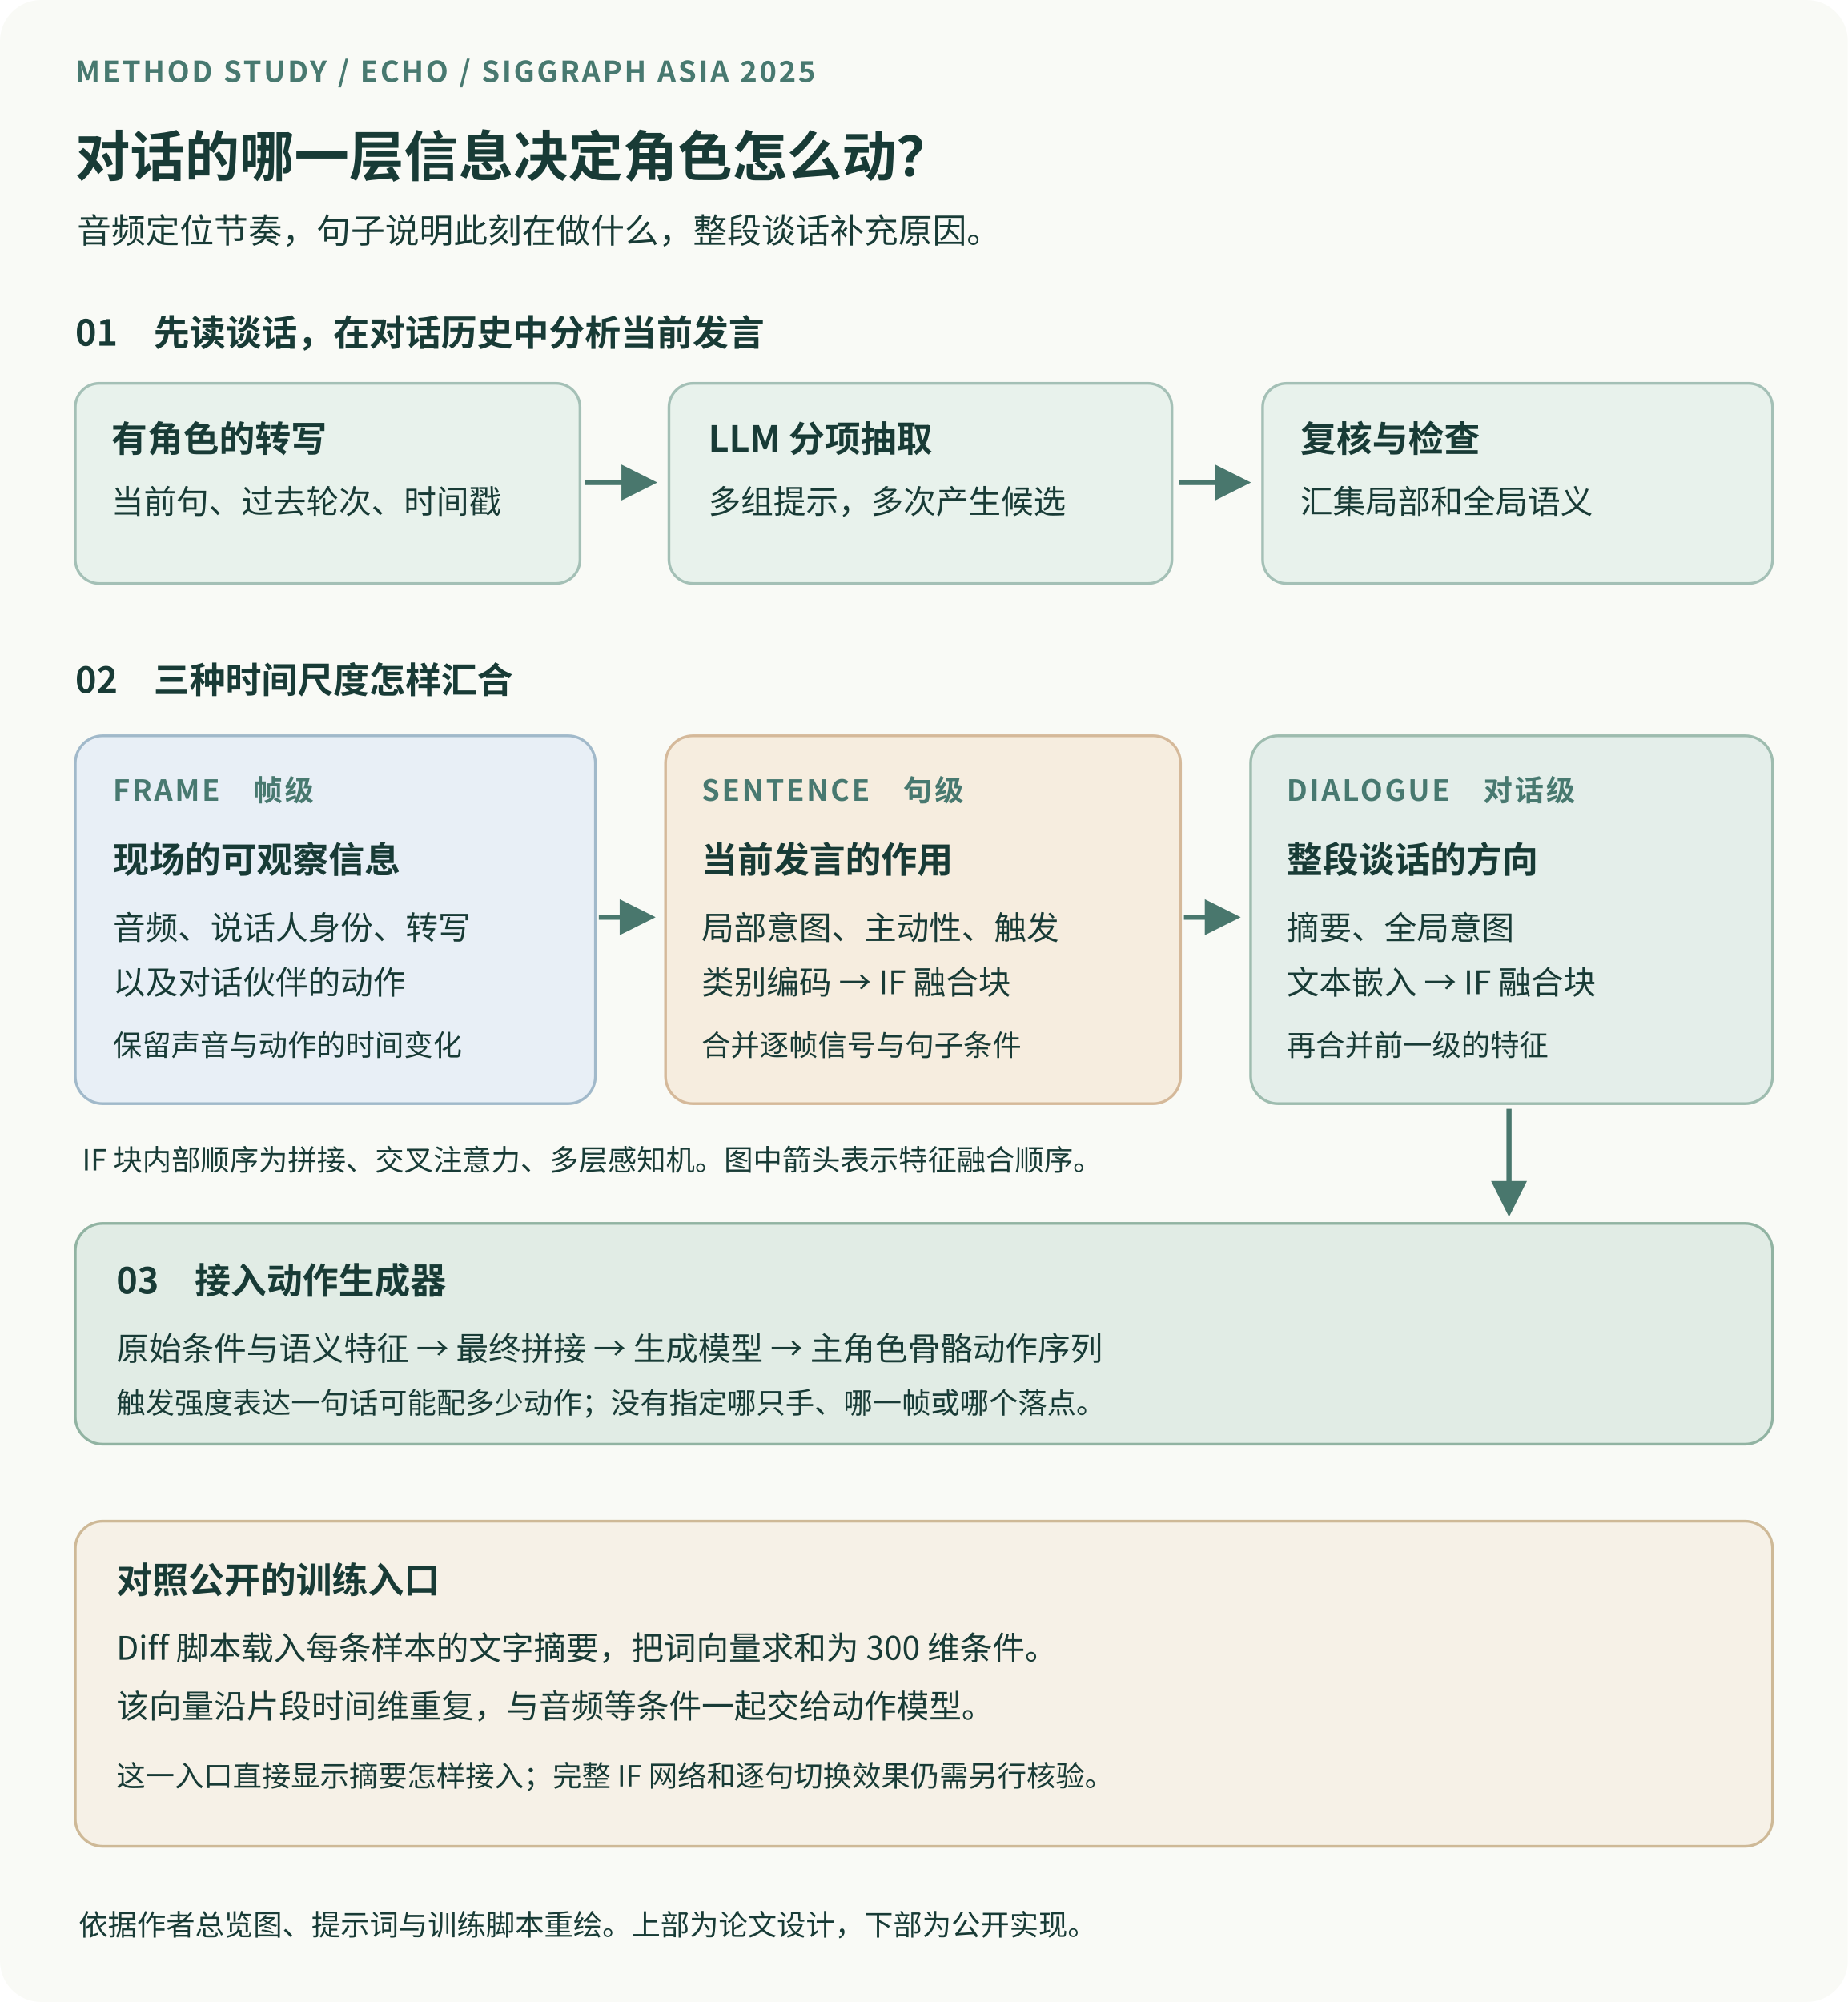
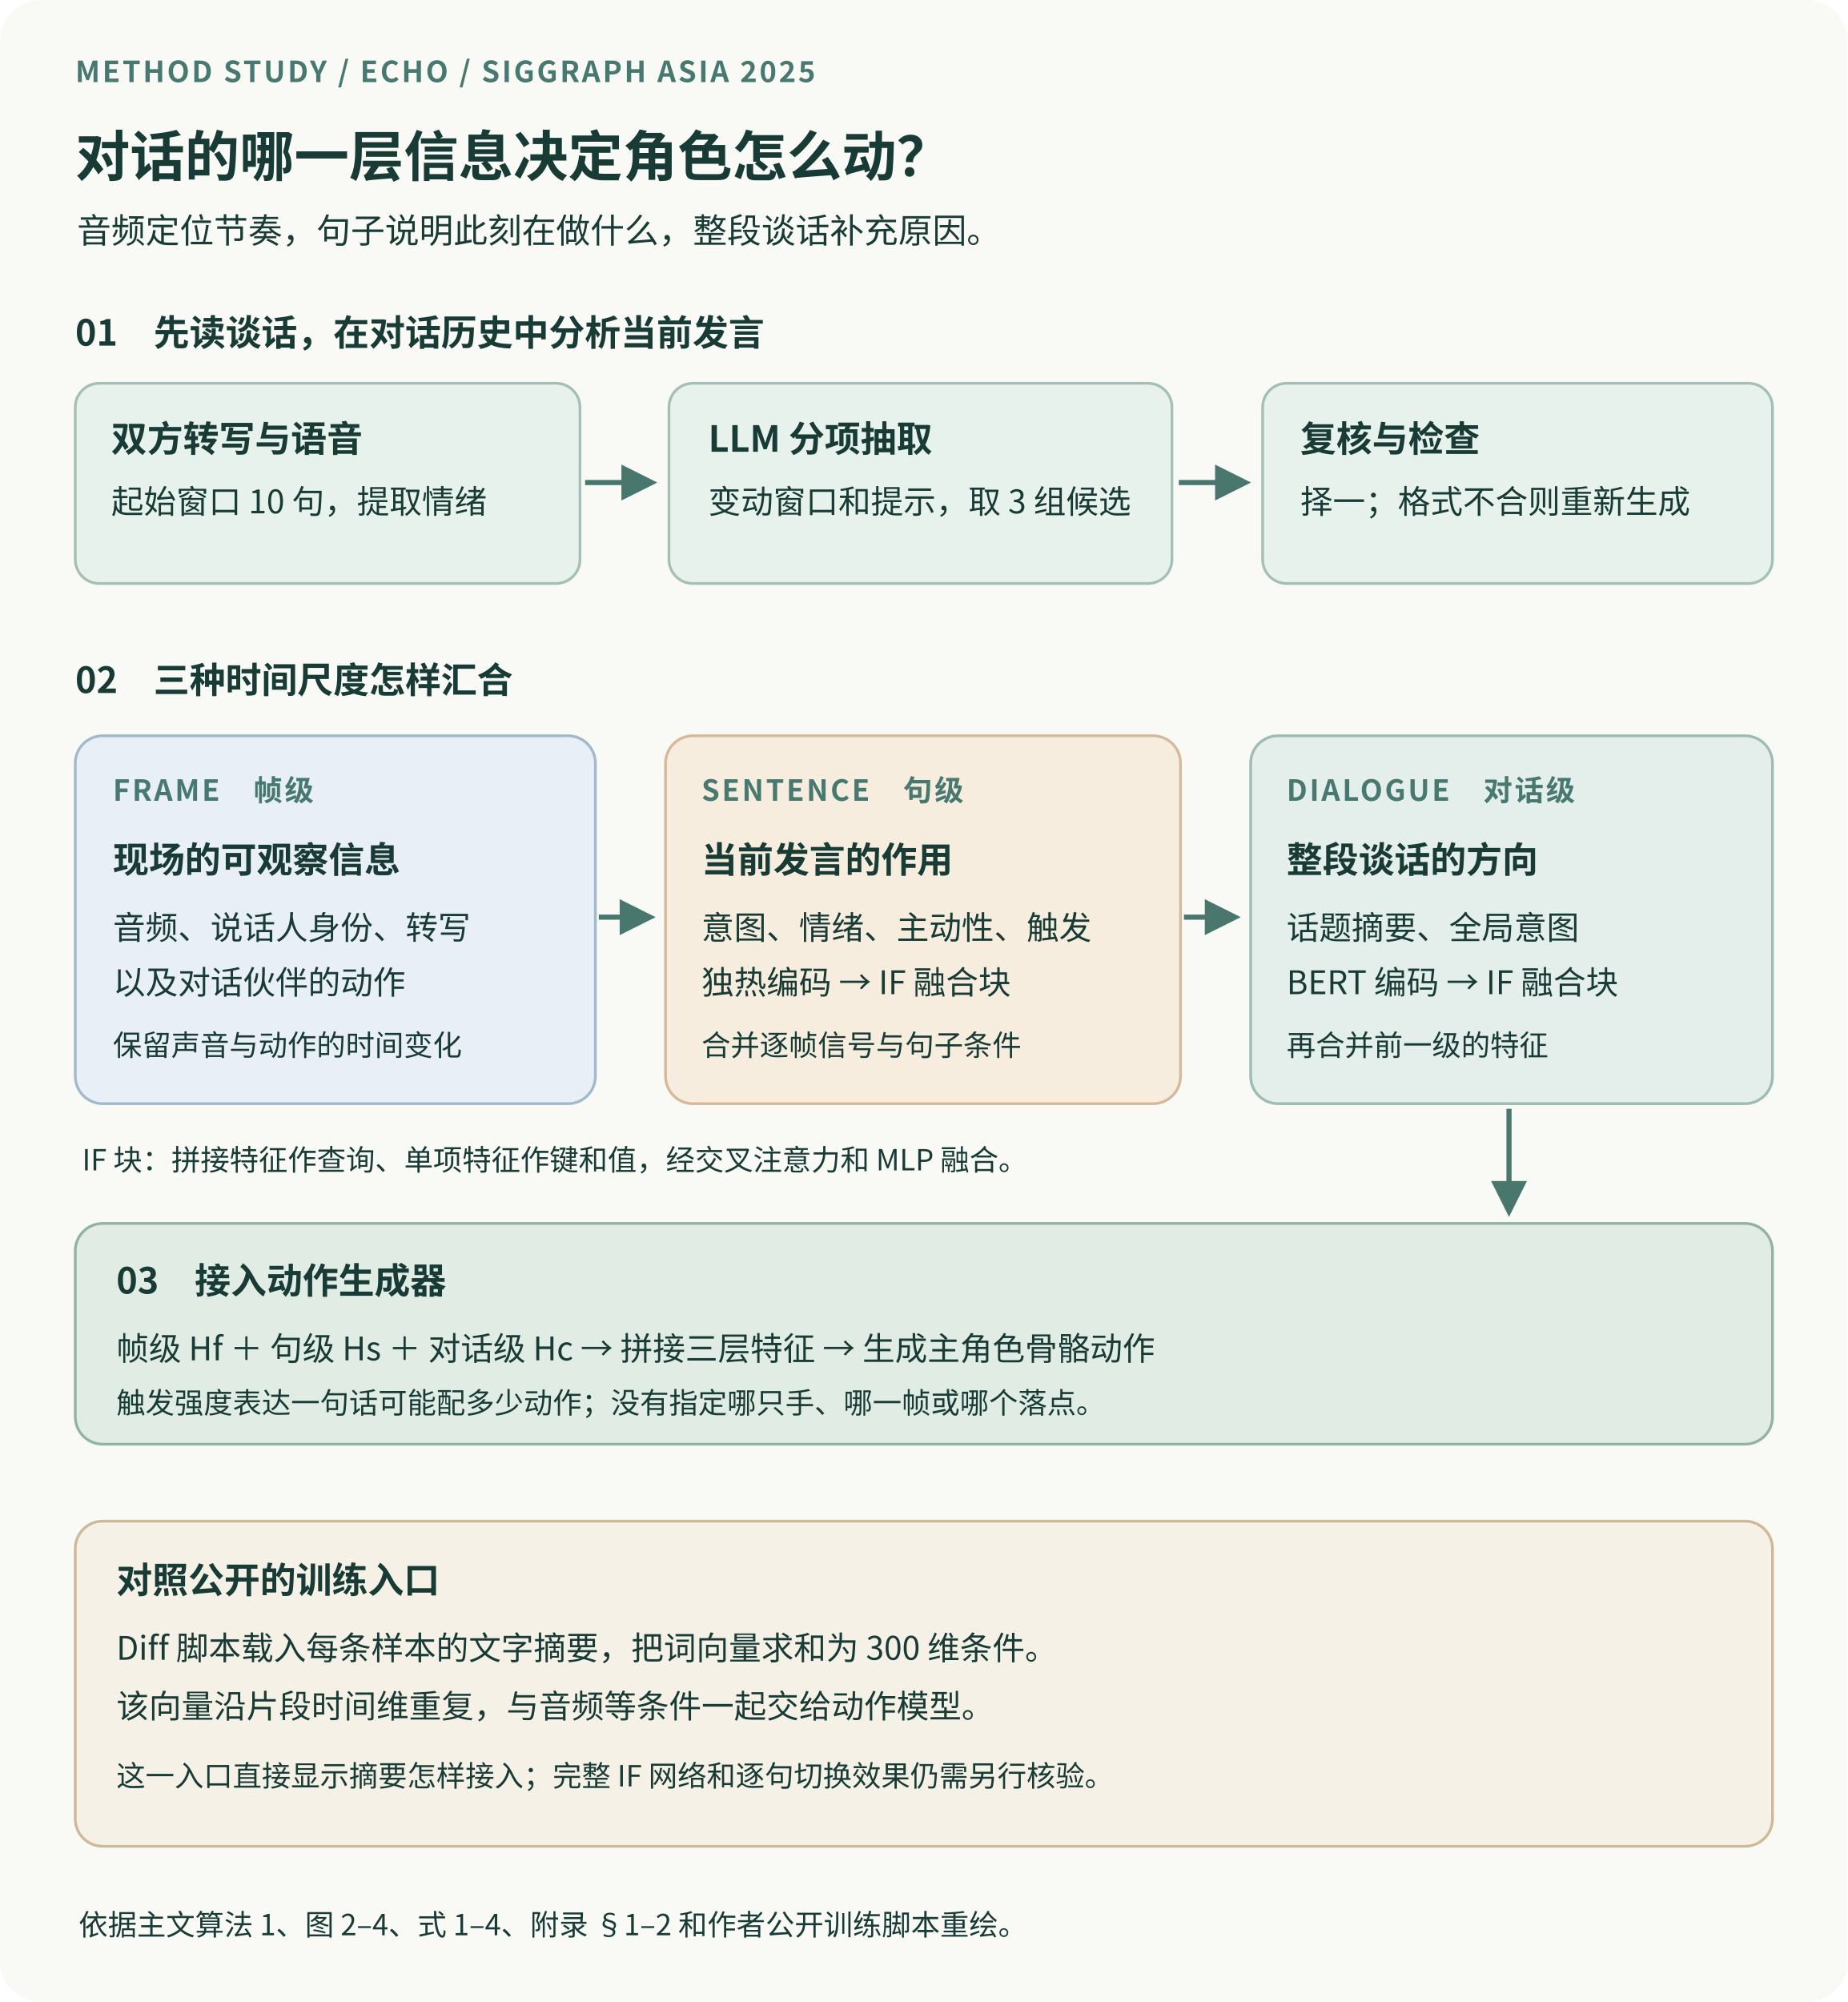
<svg xmlns="http://www.w3.org/2000/svg" width="1080" height="1170" viewBox="0 0 1080 1170" role="img" aria-labelledby="title desc">
  <defs>
    <marker id="arrow" viewBox="0 0 10 10" refX="8" refY="5" markerWidth="7" markerHeight="7" orient="auto-start-reverse">
      <path d="M0 0 L10 5 L0 10z" fill="#49776d" />
    </marker>
    <style>text{font-family:"Microsoft YaHei","Noto Sans CJK SC","Source Han Sans CN",sans-serif;fill:#183b36}.k{font-size:17px;font-weight:700;letter-spacing:1.3px;fill:#487970}.h{font-size:32px;font-weight:700}.sub{font-size:20px}.body{font-size:19px}.tag{font-size:21px;font-weight:700}.small{font-size:17px}.box{stroke-width:1.6}.flow{fill:none;stroke:#49776d;stroke-width:3;marker-end:url(#arrow)}</style>
  </defs>
  <rect width="1080" height="1170" rx="24" fill="#f9faf6" />
  <text x="44" y="48" class="k">METHOD STUDY  /  ECHO  /  SIGGRAPH ASIA 2025</text>
  <text x="44" y="103" class="h">对话的哪一层信息决定角色怎么动？</text>
  <text x="45" y="142" class="sub">音频定位节奏，句子说明此刻在做什么，整段谈话补充原因。</text>
  <text x="44" y="202" class="tag">01　先读谈话，在对话历史中分析当前发言</text>
  <g class="box" stroke="#a4c0b6" fill="#e8f2ec">
    <rect x="44" y="224" width="295" height="117" rx="14" />
    <rect x="391" y="224" width="294" height="117" rx="14" />
    <rect x="738" y="224" width="298" height="117" rx="14" />
  </g>
-   <text x="65" y="264" class="tag">有角色的转写</text>
-   <text x="65" y="300" class="body">当前句、过去轮次、时间戳</text>
+   <text x="65" y="264" class="tag">双方转写与语音</text>
+   <text x="65" y="300" class="body">起始窗口 10 句，提取情绪</text>
  <text x="414" y="264" class="tag">LLM 分项抽取</text>
-   <text x="414" y="300" class="body">多组提示，多次产生候选</text>
+   <text x="414" y="300" class="body">变动窗口和提示，取 3 组候选</text>
  <text x="760" y="264" class="tag">复核与检查</text>
-   <text x="760" y="300" class="body">汇集局部和全局语义</text>
+   <text x="760" y="300" class="body">择一；格式不合则重新生成</text>
  <path d="M342 282H380" class="flow" />
  <path d="M689 282H727" class="flow" />
  <text x="44" y="405" class="tag">02　三种时间尺度怎样汇合</text>
  <rect x="44" y="430" width="304" height="215" rx="16" fill="#e8eff6" stroke="#a1b9ca" class="box" />
  <text x="66" y="468" class="k">FRAME　帧级</text>
  <text x="66" y="510" class="tag">现场的可观察信息</text>
  <text x="66" y="549" class="body">音频、说话人身份、转写</text>
  <text x="66" y="581" class="body">以及对话伙伴的动作</text>
  <text x="66" y="617" class="small">保留声音与动作的时间变化</text>
  <rect x="389" y="430" width="301" height="215" rx="16" fill="#f6eddf" stroke="#d5b99a" class="box" />
  <text x="410" y="468" class="k">SENTENCE　句级</text>
  <text x="410" y="510" class="tag">当前发言的作用</text>
-   <text x="410" y="549" class="body">局部意图、主动性、触发</text>
-   <text x="410" y="581" class="body">类别编码 → IF 融合块</text>
+   <text x="410" y="549" class="body">意图、情绪、主动性、触发</text>
+   <text x="410" y="581" class="body">独热编码 → IF 融合块</text>
  <text x="410" y="617" class="small">合并逐帧信号与句子条件</text>
  <rect x="731" y="430" width="305" height="215" rx="16" fill="#e4eeea" stroke="#9ebcaf" class="box" />
  <text x="752" y="468" class="k">DIALOGUE　对话级</text>
  <text x="752" y="510" class="tag">整段谈话的方向</text>
-   <text x="752" y="549" class="body">摘要、全局意图</text>
-   <text x="752" y="581" class="body">文本嵌入 → IF 融合块</text>
+   <text x="752" y="549" class="body">话题摘要、全局意图</text>
+   <text x="752" y="581" class="body">BERT 编码 → IF 融合块</text>
  <text x="752" y="617" class="small">再合并前一级的特征</text>
  <path d="M350 536H379" class="flow" />
  <path d="M692 536H721" class="flow" />
-   <text x="48" y="684" class="small">IF 块内部顺序为拼接、交叉注意力、多层感知机。图中箭头表示特征融合顺序。</text>
+   <text x="48" y="684" class="small">IF 块：拼接特征作查询、单项特征作键和值，经交叉注意力和 MLP 融合。</text>
  <path d="M882 648V707" class="flow" />
  <rect x="44" y="715" width="992" height="129" rx="16" fill="#e1ece5" stroke="#91b3a2" class="box" />
  <text x="68" y="756" class="tag">03　接入动作生成器</text>
-   <text x="68" y="795" class="body">原始条件与语义特征 → 最终拼接 → 生成模型 → 主角色骨骼动作序列</text>
+   <text x="68" y="795" class="body">帧级 Hf ＋ 句级 Hs ＋ 对话级 Hc → 拼接三层特征 → 生成主角色骨骼动作</text>
  <text x="68" y="826" class="small">触发强度表达一句话可能配多少动作；没有指定哪只手、哪一帧或哪个落点。</text>
  <rect x="44" y="889" width="992" height="190" rx="16" fill="#f6f1e7" stroke="#ceb997" class="box" />
  <text x="68" y="931" class="tag">对照公开的训练入口</text>
  <text x="68" y="970" class="body">Diff 脚本载入每条样本的文字摘要，把词向量求和为 300 维条件。</text>
  <text x="68" y="1004" class="body">该向量沿片段时间维重复，与音频等条件一起交给动作模型。</text>
  <text x="68" y="1044" class="small">这一入口直接显示摘要怎样接入；完整 IF 网络和逐句切换效果仍需另行核验。</text>
-   <text x="46" y="1131" class="small">依据作者总览图、提示词与训练脚本重绘。上部为论文设计，下部为公开实现。</text>
+   <text x="46" y="1131" class="small">依据主文算法 1、图 2–4、式 1–4、附录 §1–2 和作者公开训练脚本重绘。</text>
</svg>
